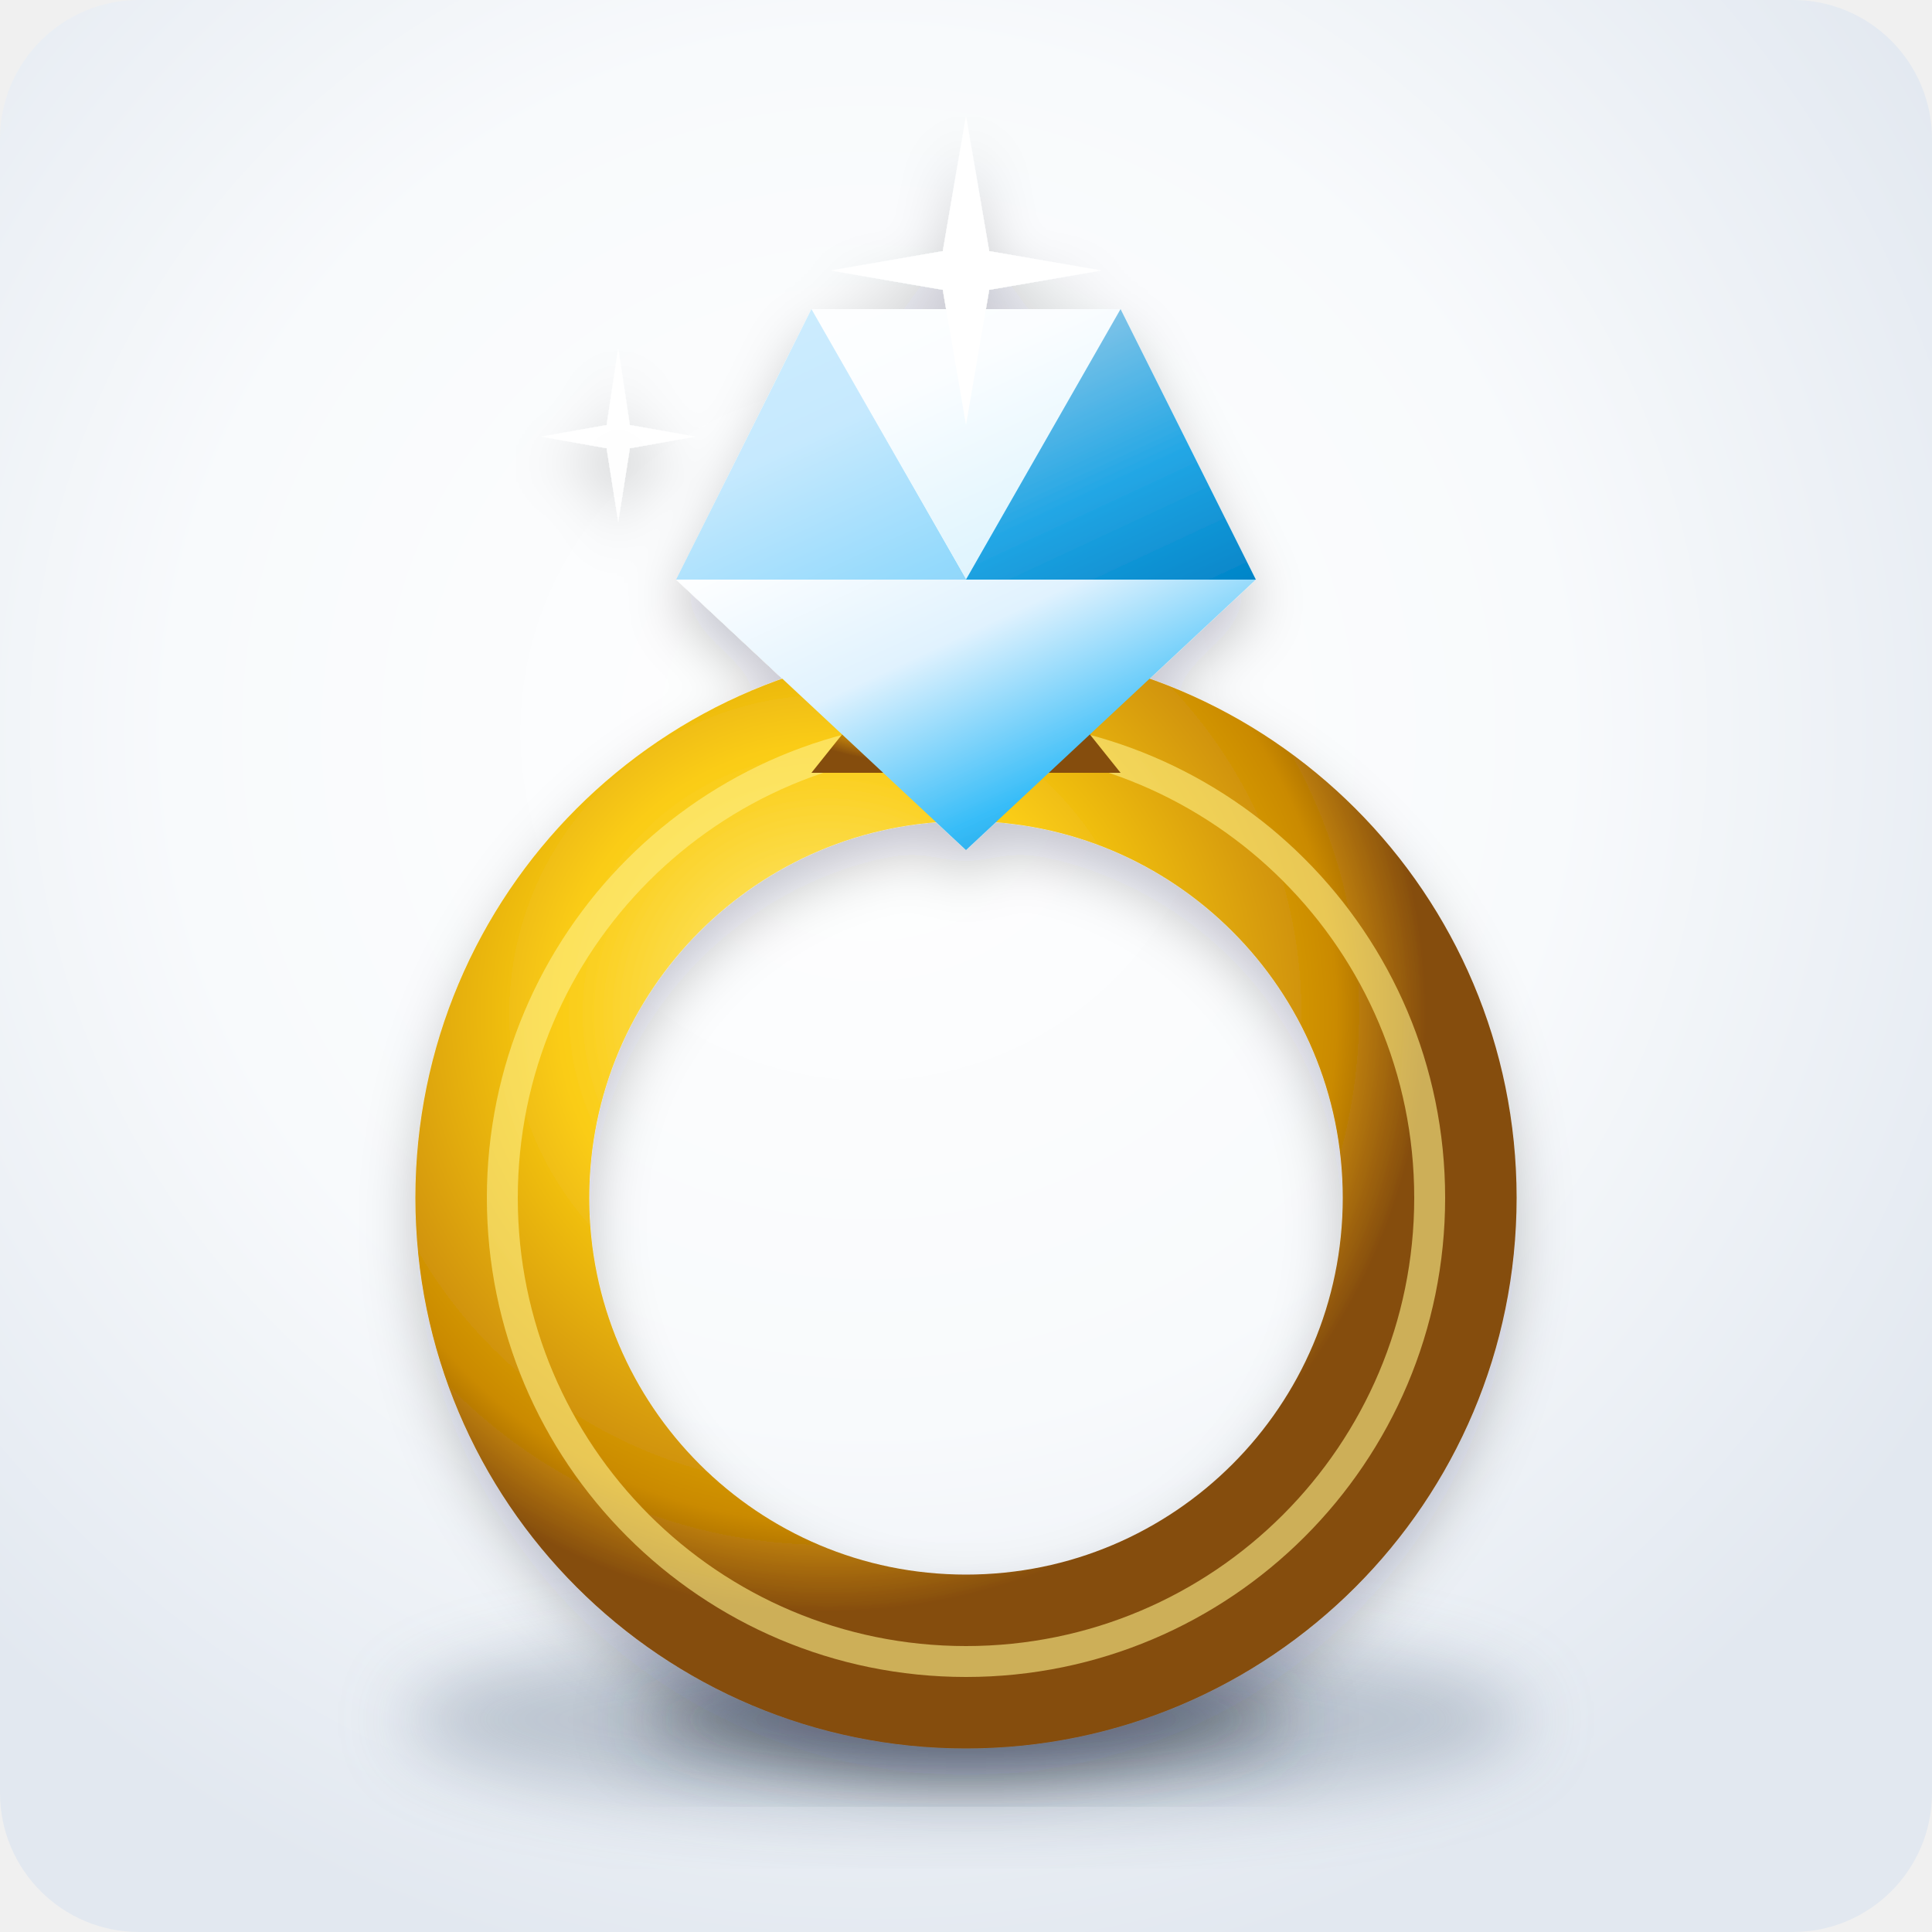
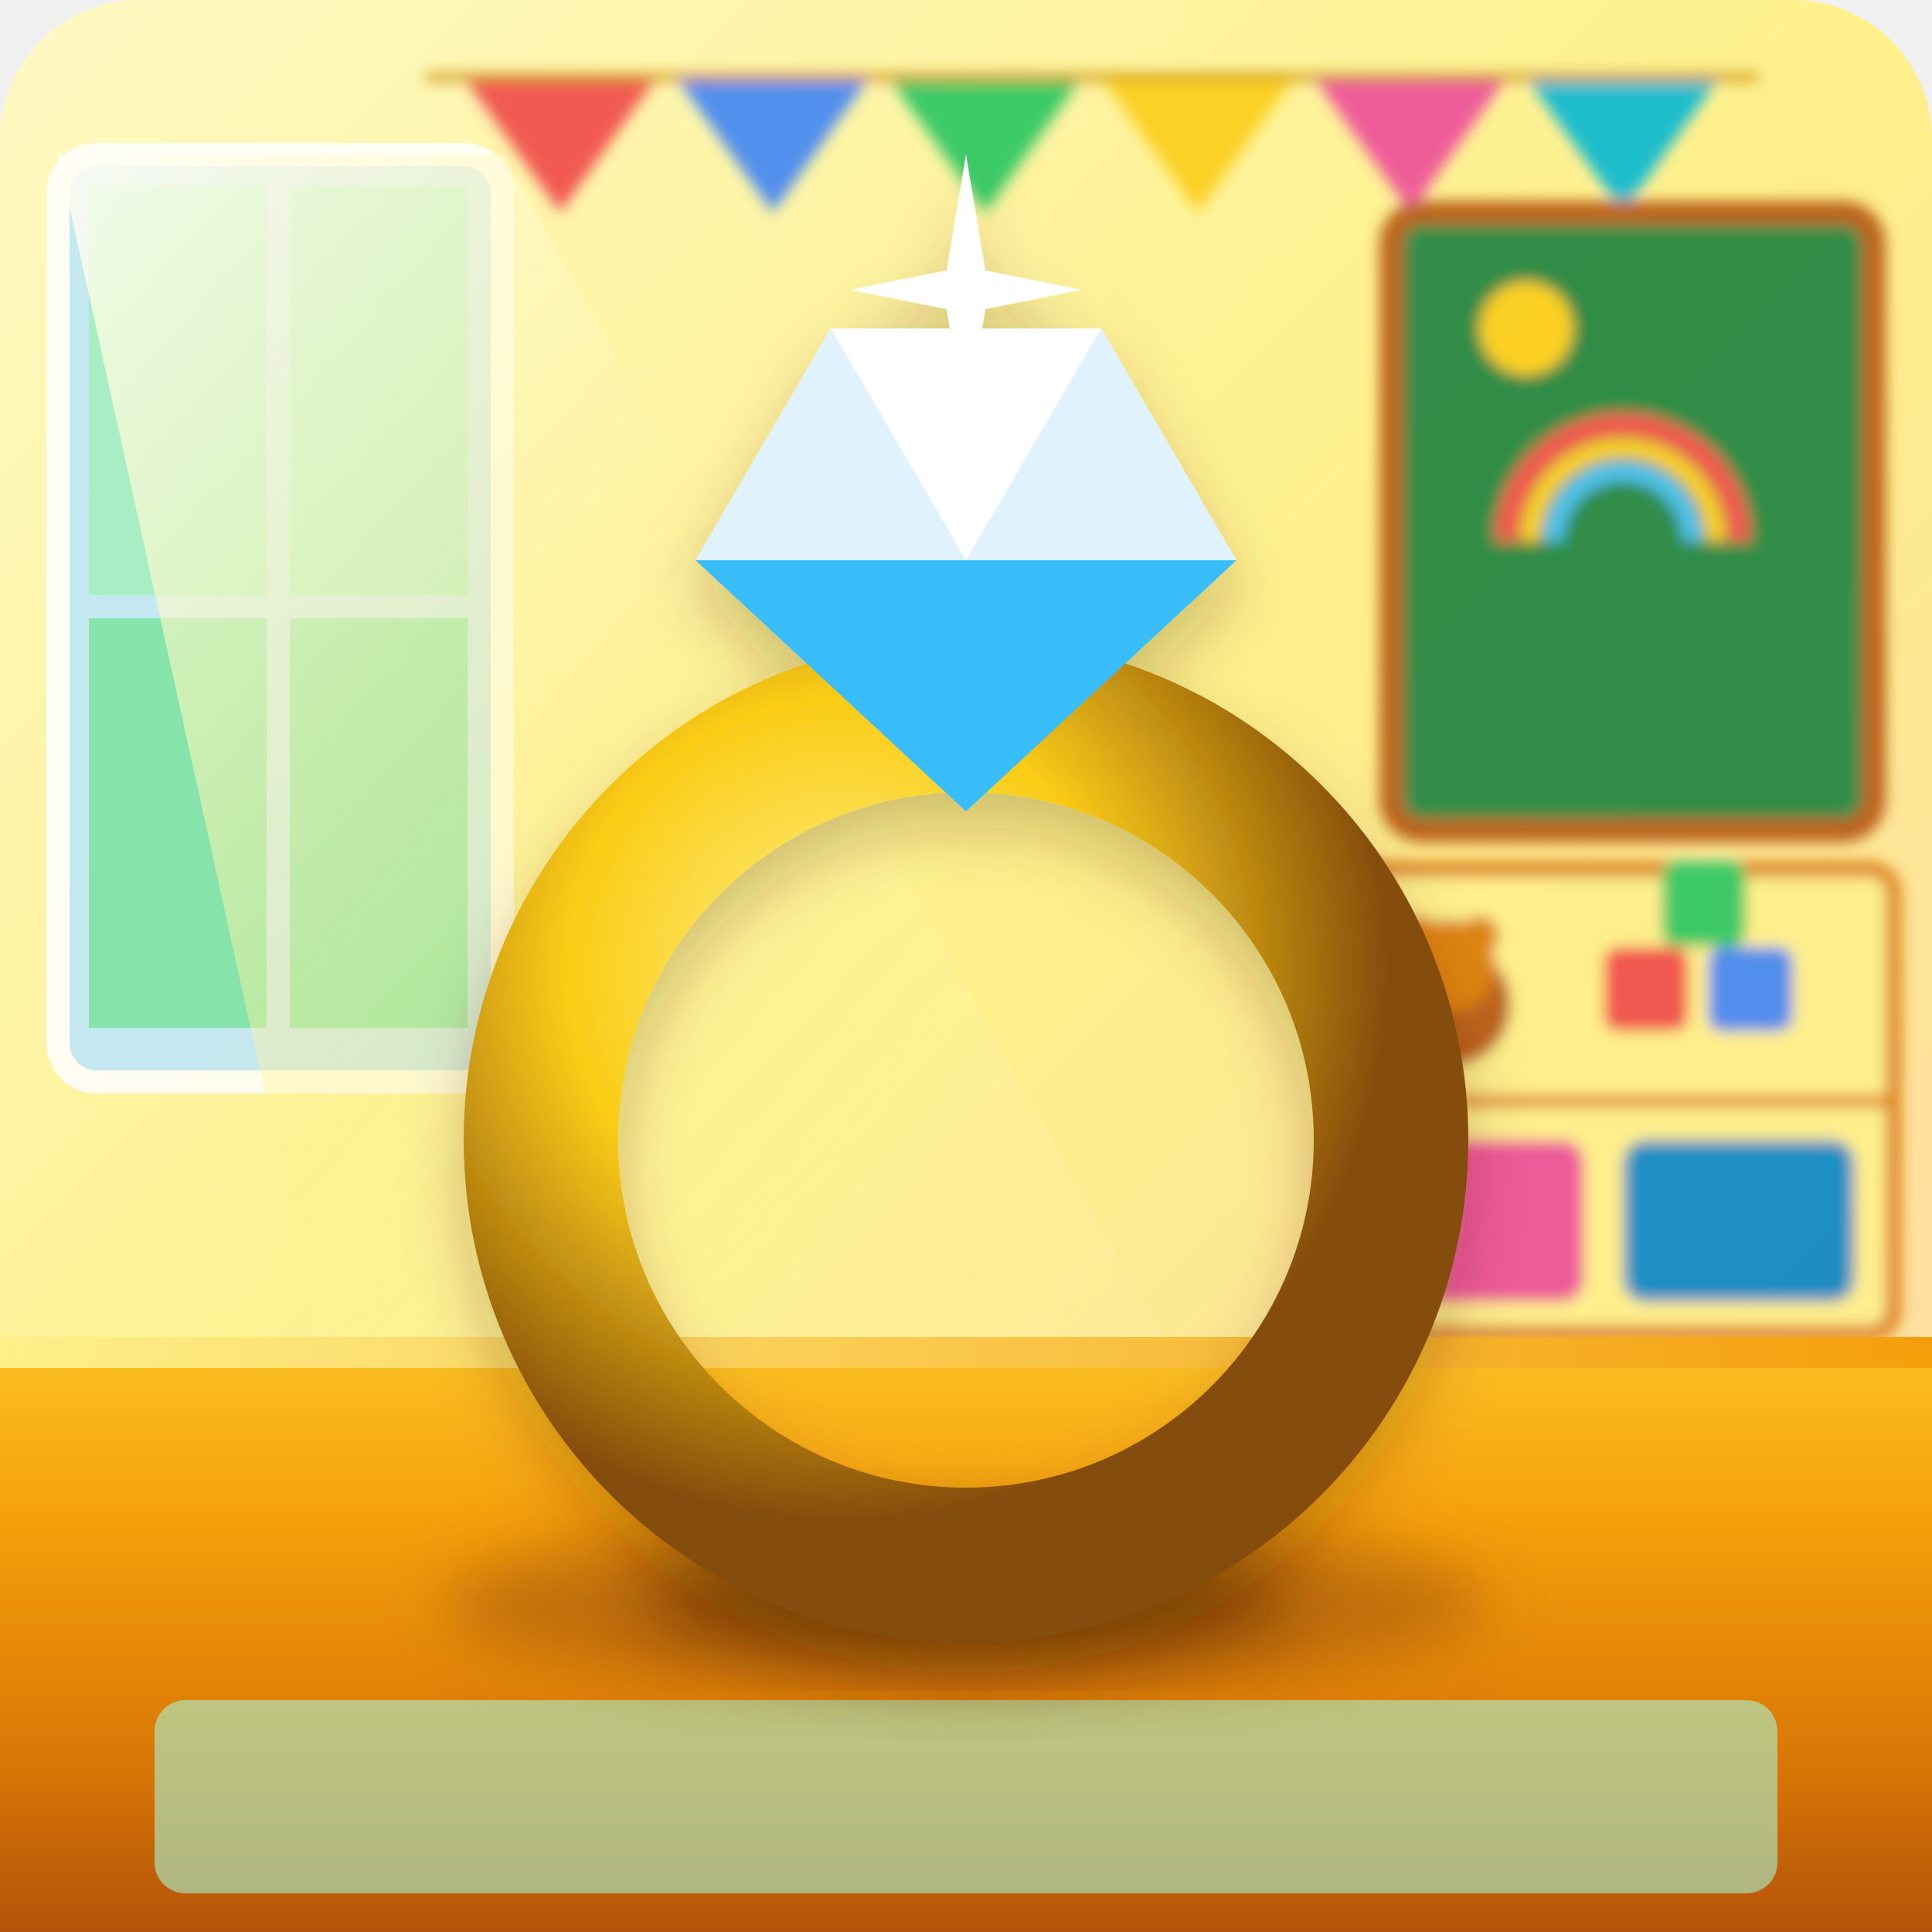
<svg xmlns="http://www.w3.org/2000/svg" viewBox="0 0 500 500" width="100%" height="100%">
  <defs>
-     <radialGradient id="bgGlow" cx="45%" cy="38%" r="65%">
-       <stop offset="0%" stop-color="#ffffff" />
-       <stop offset="55%" stop-color="#f8fafc" />
-       <stop offset="100%" stop-color="#e2e8f0" />
+     <linearGradient id="roomWall" x1="0%" y1="0%" x2="100%" y2="100%">
+       <stop offset="0%" stop-color="#fef9c3" />
+       <stop offset="50%" stop-color="#fef08a" />
+       <stop offset="100%" stop-color="#fed7aa" />
+     </linearGradient>
+     <linearGradient id="sunBeam" x1="0%" y1="0%" x2="100%" y2="100%">
+       <stop offset="0%" stop-color="#ffffff" stop-opacity="0.85" />
+       <stop offset="50%" stop-color="#fef08a" stop-opacity="0.35" />
+       <stop offset="100%" stop-color="#ffffff" stop-opacity="0" />
+     </linearGradient>
+     <linearGradient id="oakTable" x1="0%" y1="0%" x2="0%" y2="100%">
+       <stop offset="0%" stop-color="#fbbf24" />
+       <stop offset="30%" stop-color="#f59e0b" />
+       <stop offset="70%" stop-color="#d97706" />
+       <stop offset="100%" stop-color="#b45309" />
+     </linearGradient>
+     <linearGradient id="tableBevel" x1="0%" y1="0%" x2="100%" y2="0%">
+       <stop offset="0%" stop-color="#fef08a" />
+       <stop offset="100%" stop-color="#f59e0b" />
+     </linearGradient>
+     <filter id="bgBlur" x="-10%" y="-10%" width="120%" height="120%">
+       <feGaussianBlur stdDeviation="1.8" />
+     </filter>
+     <filter id="tableShadow" x="-30%" y="-30%" width="160%" height="160%">
+       <feGaussianBlur stdDeviation="8" />
+     </filter>
+     <filter id="charDepth" x="-20%" y="-20%" width="140%" height="140%">
+       <feDropShadow dx="0" dy="8" stdDeviation="8" flood-color="#451a03" flood-opacity="0.25" />
+     </filter>
+     <radialGradient id="pixarEye" cx="30%" cy="30%" r="70%">
+       <stop offset="0%" stop-color="#334155" />
+       <stop offset="65%" stop-color="#0f172a" />
+       <stop offset="100%" stop-color="#020617" />
    </radialGradient>
-     <filter id="groundShadow" x="-30%" y="-30%" width="160%" height="160%">
-       <feGaussianBlur stdDeviation="9" />
-     </filter>
-     <filter id="clayShadow" x="-25%" y="-25%" width="150%" height="150%">
-       <feDropShadow dx="0" dy="7" stdDeviation="7" flood-color="#0f172a" flood-opacity="0.22" />
-     </filter>
-     <filter id="softGlow" x="-20%" y="-20%" width="140%" height="140%">
-       <feGaussianBlur stdDeviation="3" result="blur" />
-       <feComposite in="SourceGraphic" in2="blur" operator="over" />
-     </filter>
-     <radialGradient id="ringGold" cx="35%" cy="30%" r="65%">
+     <radialGradient id="ringGold2" cx="35%" cy="30%" r="65%">
      <stop offset="0%" stop-color="#fef08a" />
-       <stop offset="45%" stop-color="#facc15" />
-       <stop offset="85%" stop-color="#ca8a04" />
+       <stop offset="50%" stop-color="#facc15" />
      <stop offset="100%" stop-color="#854d0e" />
    </radialGradient>
-     <linearGradient id="diamondFacet" x1="0%" y1="0%" x2="100%" y2="100%">
-       <stop offset="0%" stop-color="#ffffff" />
-       <stop offset="35%" stop-color="#e0f2fe" />
-       <stop offset="70%" stop-color="#38bdf8" />
-       <stop offset="100%" stop-color="#0284c7" />
-     </linearGradient>
  </defs>
-   <rect width="500" height="500" rx="36" fill="url(#bgGlow)" />
-   <ellipse cx="250" cy="445" rx="145" ry="24" fill="#64748b" opacity="0.35" filter="url(#groundShadow)" />
-   <ellipse cx="250" cy="445" rx="85" ry="14" fill="#1e293b" opacity="0.45" filter="url(#groundShadow)" />
-   <g filter="url(#clayShadow)">
-     <circle cx="250" cy="310" r="120" fill="none" stroke="url(#ringGold)" stroke-width="45" />
-     <circle cx="250" cy="310" r="120" fill="none" stroke="#fef08a" stroke-width="8" opacity="0.6" />
-     <path d="M 210 200 L 250 150 L 290 200 Z" fill="url(#ringGold)" />
-     <polygon points="175,150 325,150 290,80 210,80" fill="url(#diamondFacet)" />
-     <polygon points="175,150 250,220 325,150" fill="url(#diamondFacet)" />
-     <polygon points="210,80 250,150 290,80" fill="#ffffff" opacity="0.85" />
-     <polygon points="210,80 175,150 250,150" fill="#bae6fd" opacity="0.7" />
-     <polygon points="290,80 325,150 250,150" fill="#0284c7" opacity="0.4" />
-     <polygon points="250,30 256,65 285,70 256,75 250,110 244,75 215,70 244,65" fill="#ffffff" />
-     <polygon points="160,90 163,110 180,113 163,116 160,135 157,116 140,113 157,110" fill="#ffffff" opacity="0.9" />
+   <rect width="500" height="500" rx="36" fill="url(#roomWall)" />
+   <g opacity="0.85">
+     <rect x="15" y="40" width="115" height="240" rx="10" fill="#bae6fd" stroke="#ffffff" stroke-width="6" />
+     <rect x="23" y="48" width="46" height="106" fill="#86efac" opacity="0.65" />
+     <rect x="75" y="48" width="46" height="106" fill="#86efac" opacity="0.65" />
+     <rect x="23" y="160" width="46" height="106" fill="#4ade80" opacity="0.65" />
+     <rect x="75" y="160" width="46" height="106" fill="#4ade80" opacity="0.65" />
+     <polygon points="15,40 130,40 320,380 90,380" fill="url(#sunBeam)" />
+   </g>
+   <g filter="url(#bgBlur)" opacity="0.88">
+     <polygon points="120,20 145,55 170,20" fill="#ef4444" />
+     <polygon points="175,20 200,55 225,20" fill="#3b82f6" />
+     <polygon points="230,20 255,55 280,20" fill="#22c55e" />
+     <polygon points="285,20 310,55 335,20" fill="#facc15" />
+     <polygon points="340,20 365,55 390,20" fill="#ec4899" />
+     <polygon points="395,20 420,55 445,20" fill="#06b6d4" />
+     <line x1="110" y1="20" x2="455" y2="20" stroke="#ca8a04" stroke-width="2" />
+     <rect x="360" y="55" width="125" height="160" rx="8" fill="#15803d" stroke="#b45309" stroke-width="6" />
+     <path d="M 390 140 A 30 30 0 0 1 450 140" fill="none" stroke="#ef4444" stroke-width="6" />
+     <path d="M 396 140 A 24 24 0 0 1 444 140" fill="none" stroke="#facc15" stroke-width="5" />
+     <path d="M 402 140 A 18 18 0 0 1 438 140" fill="none" stroke="#38bdf8" stroke-width="5" />
+     <circle cx="395" cy="85" r="12" fill="#facc15" />
+     <rect x="345" y="225" width="145" height="120" rx="6" fill="#fef08a" stroke="#d97706" stroke-width="4" />
+     <line x1="345" y1="285" x2="490" y2="285" stroke="#d97706" stroke-width="3" />
+     <circle cx="375" cy="260" r="16" fill="#b45309" />
+     <circle cx="375" cy="250" r="12" fill="#d97706" />
+     <circle cx="367" cy="242" r="5" fill="#d97706" />
+     <circle cx="383" cy="242" r="5" fill="#d97706" />
+     <rect x="415" y="245" width="22" height="22" rx="4" fill="#ef4444" />
+     <rect x="442" y="245" width="22" height="22" rx="4" fill="#3b82f6" />
+     <rect x="430" y="223" width="22" height="22" rx="4" fill="#22c55e" />
+     <rect x="355" y="295" width="55" height="42" rx="6" fill="#ec4899" />
+     <rect x="420" y="295" width="60" height="42" rx="6" fill="#0284c7" />
+   </g>
+   <path d="M 0 350 L 500 350 L 500 500 L 0 500 Z" fill="url(#oakTable)" />
+   <rect x="0" y="346" width="500" height="8" fill="url(#tableBevel)" />
+   <rect x="40" y="440" width="420" height="50" rx="8" fill="#a7f3d0" opacity="0.6" />
+   <ellipse cx="250" cy="415" rx="135" ry="22" fill="#78350f" opacity="0.38" filter="url(#tableShadow)" />
+   <ellipse cx="250" cy="415" rx="85" ry="14" fill="#451a03" opacity="0.45" filter="url(#tableShadow)" />
+   <g filter="url(#charDepth)">
+     <circle cx="250" cy="295" r="110" fill="none" stroke="url(#ringGold2)" stroke-width="40" />
+     <polygon points="180,145 320,145 285,85 215,85" fill="#e0f2fe" />
+     <polygon points="180,145 250,210 320,145" fill="#38bdf8" />
+     <polygon points="215,85 250,145 285,85" fill="#ffffff" />
+     <polygon points="250,40 255,70 280,75 255,80 250,110 245,80 220,75 245,70" fill="#ffffff" />
  </g>
</svg>
